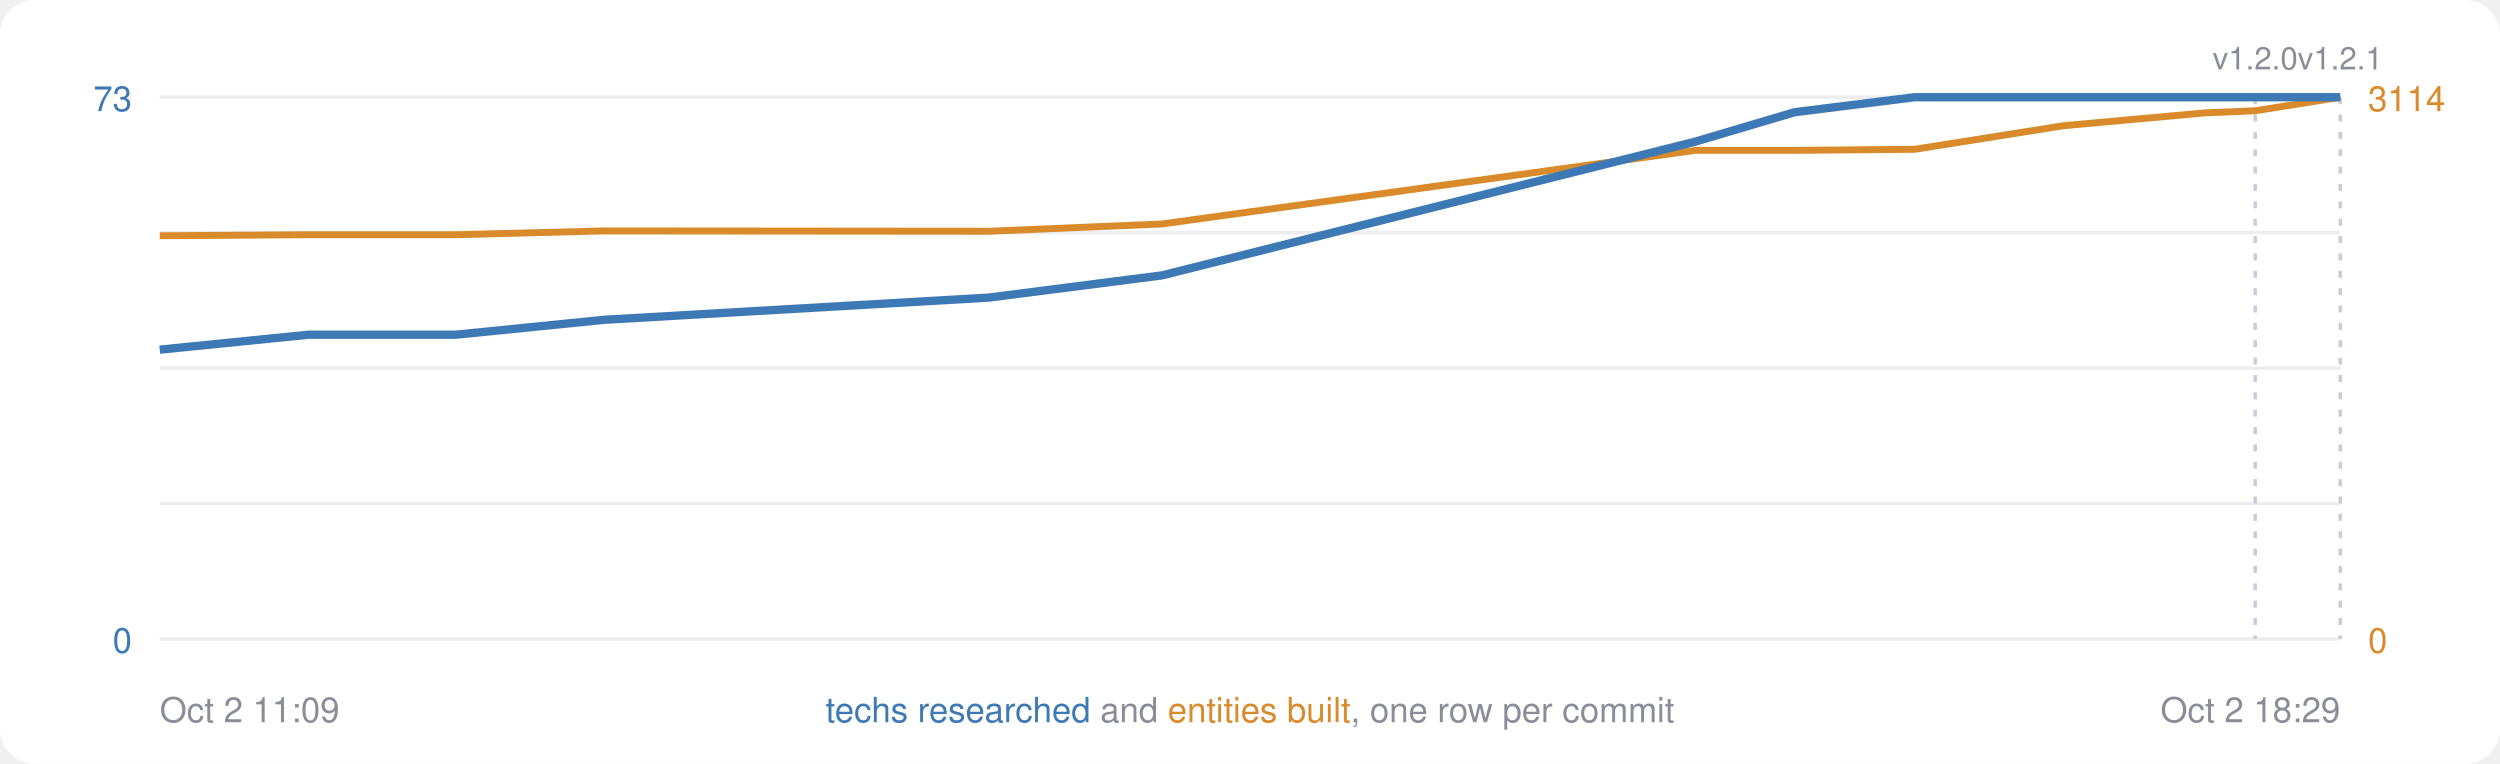
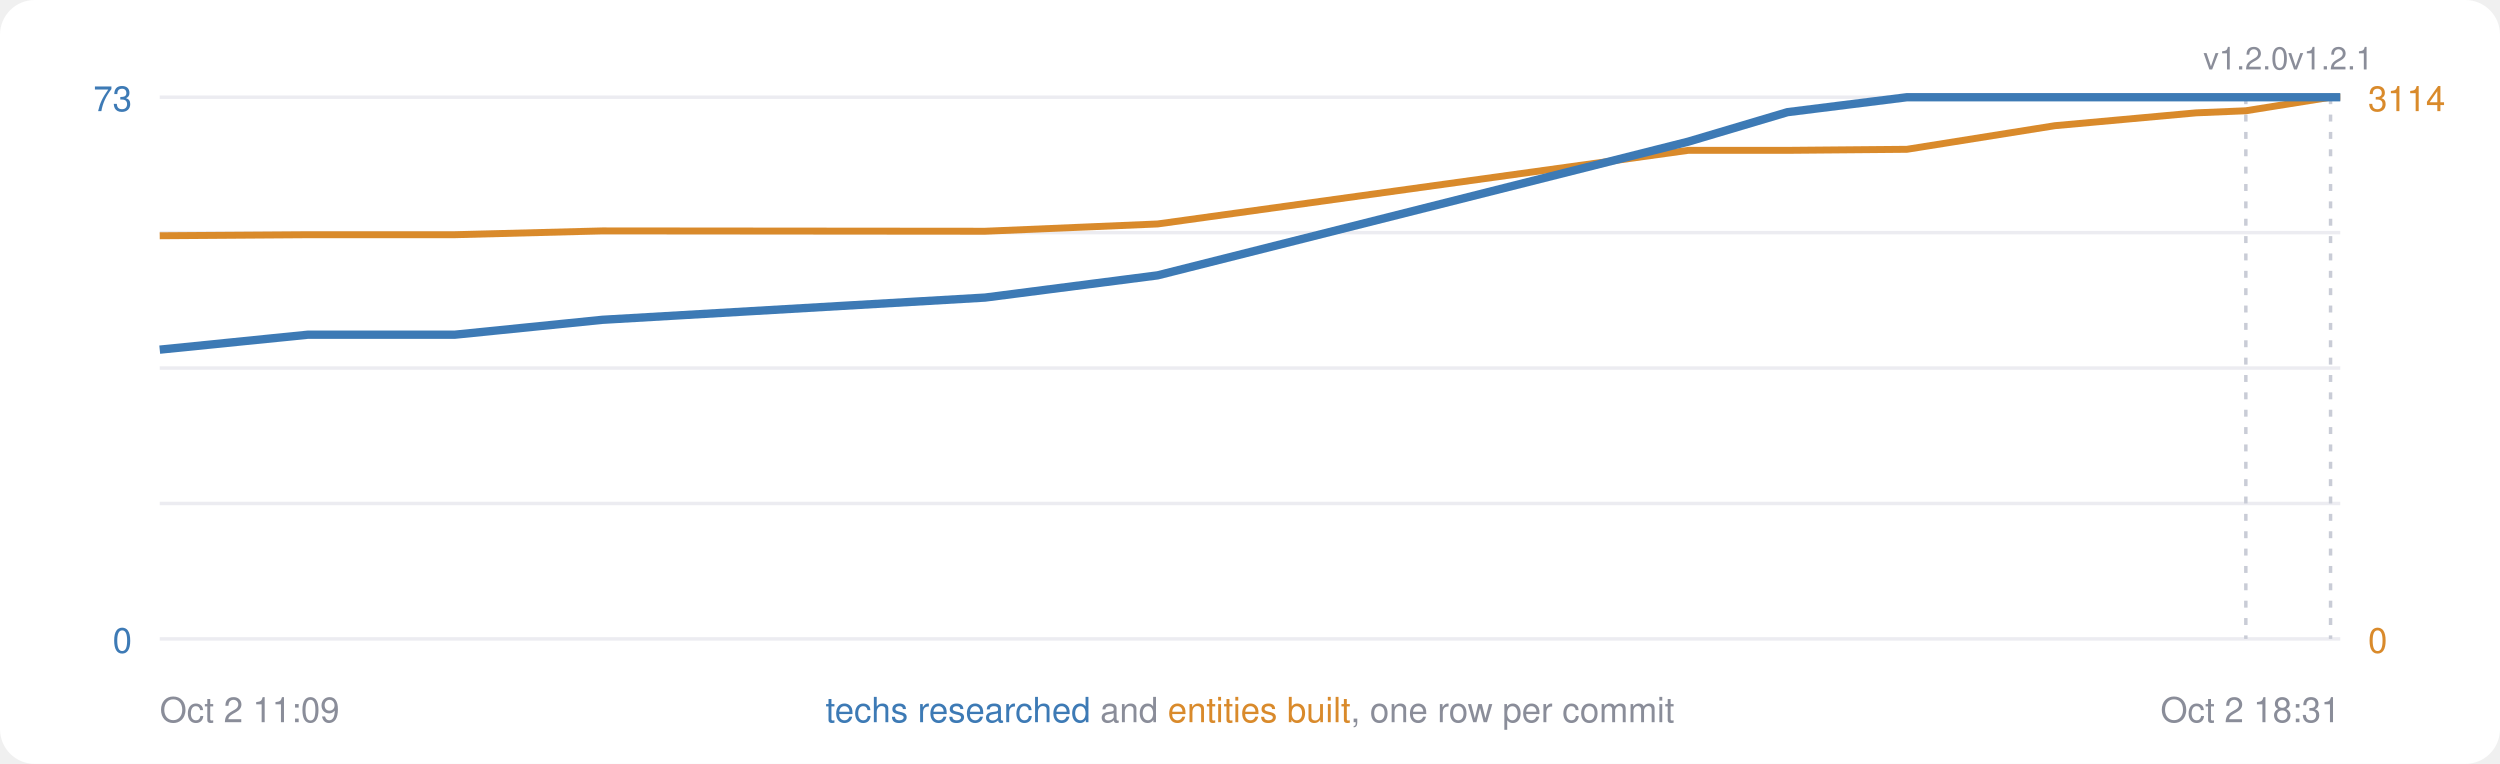
<svg xmlns="http://www.w3.org/2000/svg" viewBox="0 0 720 220" width="720" height="220" font-family="-apple-system,Helvetica,Arial,sans-serif">
  <rect width="720" height="220" fill="#ffffff" rx="10" />
  <line x1="46" y1="184.0" x2="674" y2="184.0" stroke="#ececf1" />
  <line x1="46" y1="145.0" x2="674" y2="145.0" stroke="#ececf1" />
  <line x1="46" y1="106.0" x2="674" y2="106.0" stroke="#ececf1" />
  <line x1="46" y1="67.0" x2="674" y2="67.0" stroke="#ececf1" />
  <line x1="46" y1="28.0" x2="674" y2="28.0" stroke="#ececf1" />
-   <line x1="649.5" y1="28" x2="649.5" y2="184" stroke="#c9ccd6" stroke-dasharray="2 3" />
-   <text x="649.5" y="20" text-anchor="middle" font-size="9" fill="#8a8d99">v1.2.0</text>
-   <line x1="674.0" y1="28" x2="674.0" y2="184" stroke="#c9ccd6" stroke-dasharray="2 3" />
-   <text x="674.0" y="20" text-anchor="middle" font-size="9" fill="#8a8d99">v1.2.1</text>
-   <polyline points="46.0,67.9 88.8,67.6 131.2,67.6 174.0,66.5 284.8,66.6 334.7,64.5 488.2,43.3 516.9,43.3 551.4,43.0 594.3,36.2 635.1,32.5 649.5,31.9 674.0,28.0" fill="none" stroke="#d98a2b" stroke-width="2" stroke-linejoin="round" />
-   <polyline points="46.0,100.7 88.8,96.4 131.2,96.4 174.0,92.1 284.8,85.7 334.7,79.3 488.2,40.8 516.9,32.3 551.4,28.0 594.3,28.0 635.1,28.0 649.5,28.0 674.0,28.0" fill="none" stroke="#3d7ab5" stroke-width="2.4" stroke-linejoin="round" />
+   <line x1="646.8" y1="28" x2="646.8" y2="184" stroke="#c9ccd6" stroke-dasharray="2 3" />
+   <text x="646.8" y="20" text-anchor="middle" font-size="9" fill="#8a8d99">v1.2.0</text>
+   <line x1="671.2" y1="28" x2="671.2" y2="184" stroke="#c9ccd6" stroke-dasharray="2 3" />
+   <text x="671.2" y="20" text-anchor="middle" font-size="9" fill="#8a8d99">v1.2.1</text>
+   <polyline points="46.0,67.9 88.6,67.6 130.9,67.6 173.5,66.5 283.7,66.6 333.4,64.5 486.2,43.3 514.8,43.3 549.2,43.0 591.8,36.2 632.5,32.5 646.8,31.9 671.2,28.0 674.0,28.0" fill="none" stroke="#d98a2b" stroke-width="2" stroke-linejoin="round" />
+   <polyline points="46.0,100.7 88.6,96.4 130.9,96.4 173.5,92.1 283.7,85.7 333.4,79.3 486.2,40.8 514.8,32.3 549.2,28.0 591.8,28.0 632.5,28.0 646.8,28.0 671.2,28.0 674.0,28.0" fill="none" stroke="#3d7ab5" stroke-width="2.4" stroke-linejoin="round" />
  <text x="38" y="32" text-anchor="end" font-size="10" fill="#3d7ab5">73</text>
  <text x="38" y="188" text-anchor="end" font-size="10" fill="#3d7ab5">0</text>
  <text x="682" y="32" font-size="10" fill="#d98a2b">3114</text>
  <text x="682" y="188" font-size="10" fill="#d98a2b">0</text>
  <text x="46" y="208" font-size="10" fill="#8a8d99">Oct 2 11:09</text>
-   <text x="674" y="208" text-anchor="end" font-size="10" fill="#8a8d99">Oct 2 18:29</text>
+   <text x="674" y="208" text-anchor="end" font-size="10" fill="#8a8d99">Oct 2 18:31</text>
  <text x="360.0" y="208" text-anchor="middle" font-size="10" fill="#8a8d99">
    <tspan fill="#3d7ab5">techs researched</tspan>  and  <tspan fill="#d98a2b">entities built</tspan>, one row per commit</text>
</svg>
